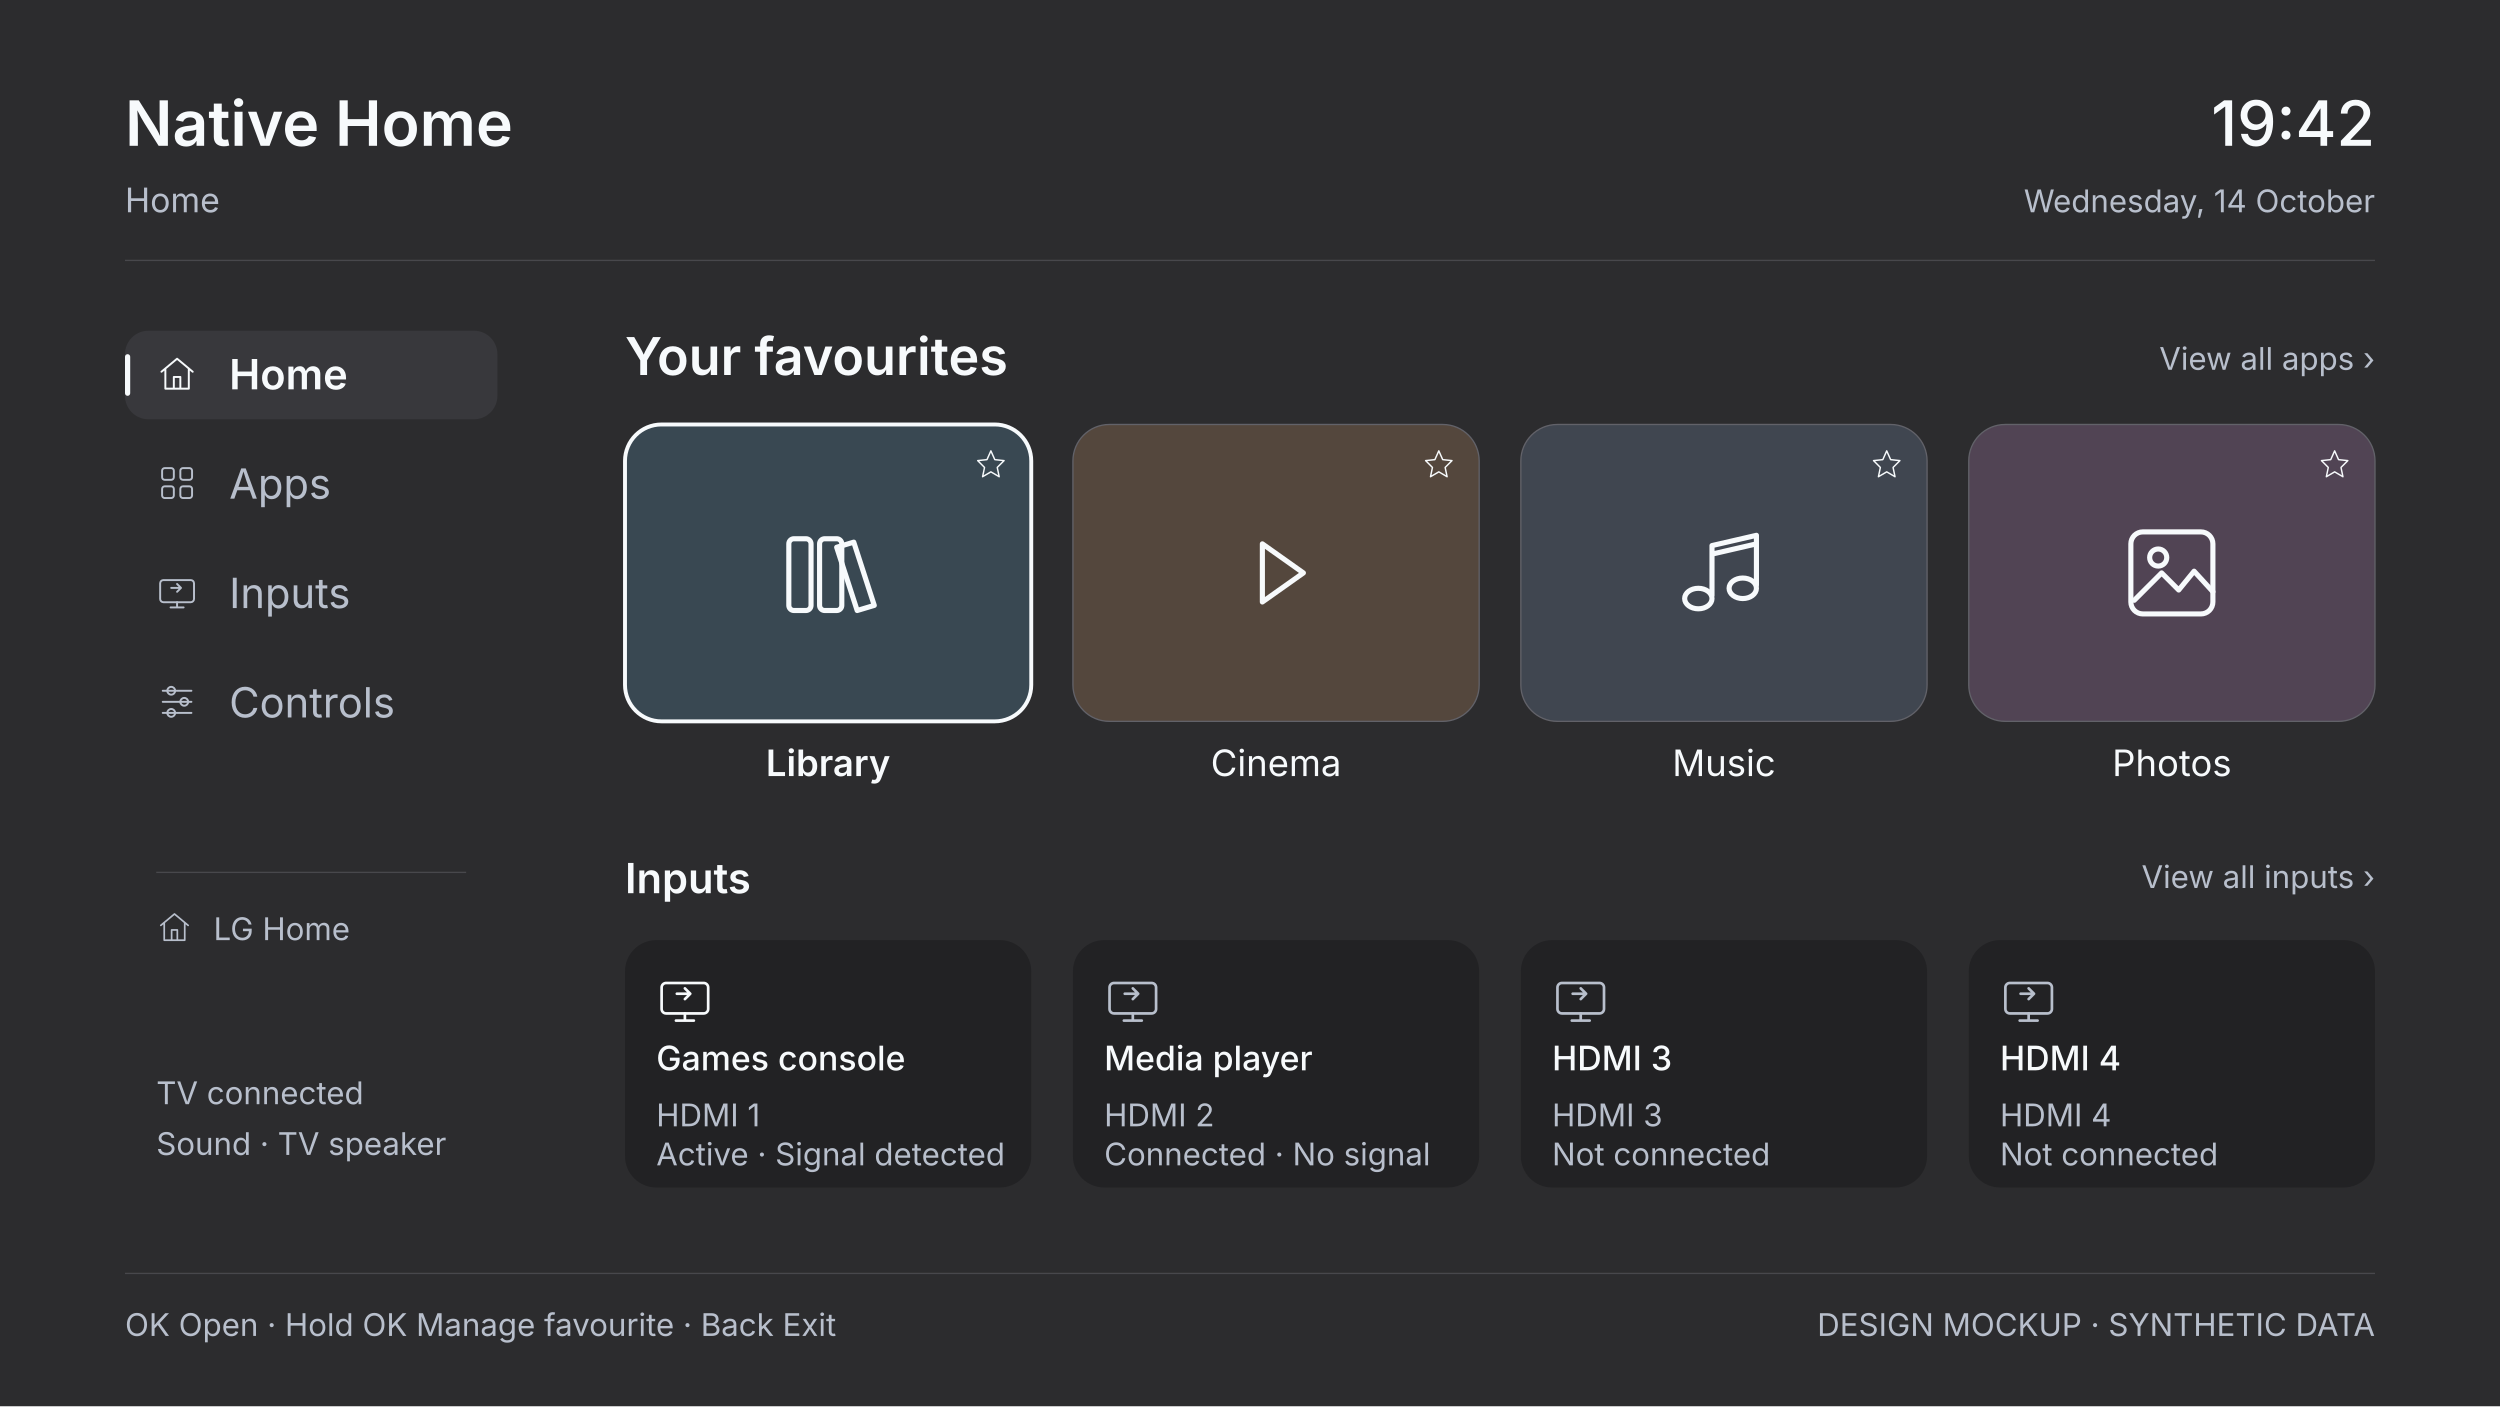
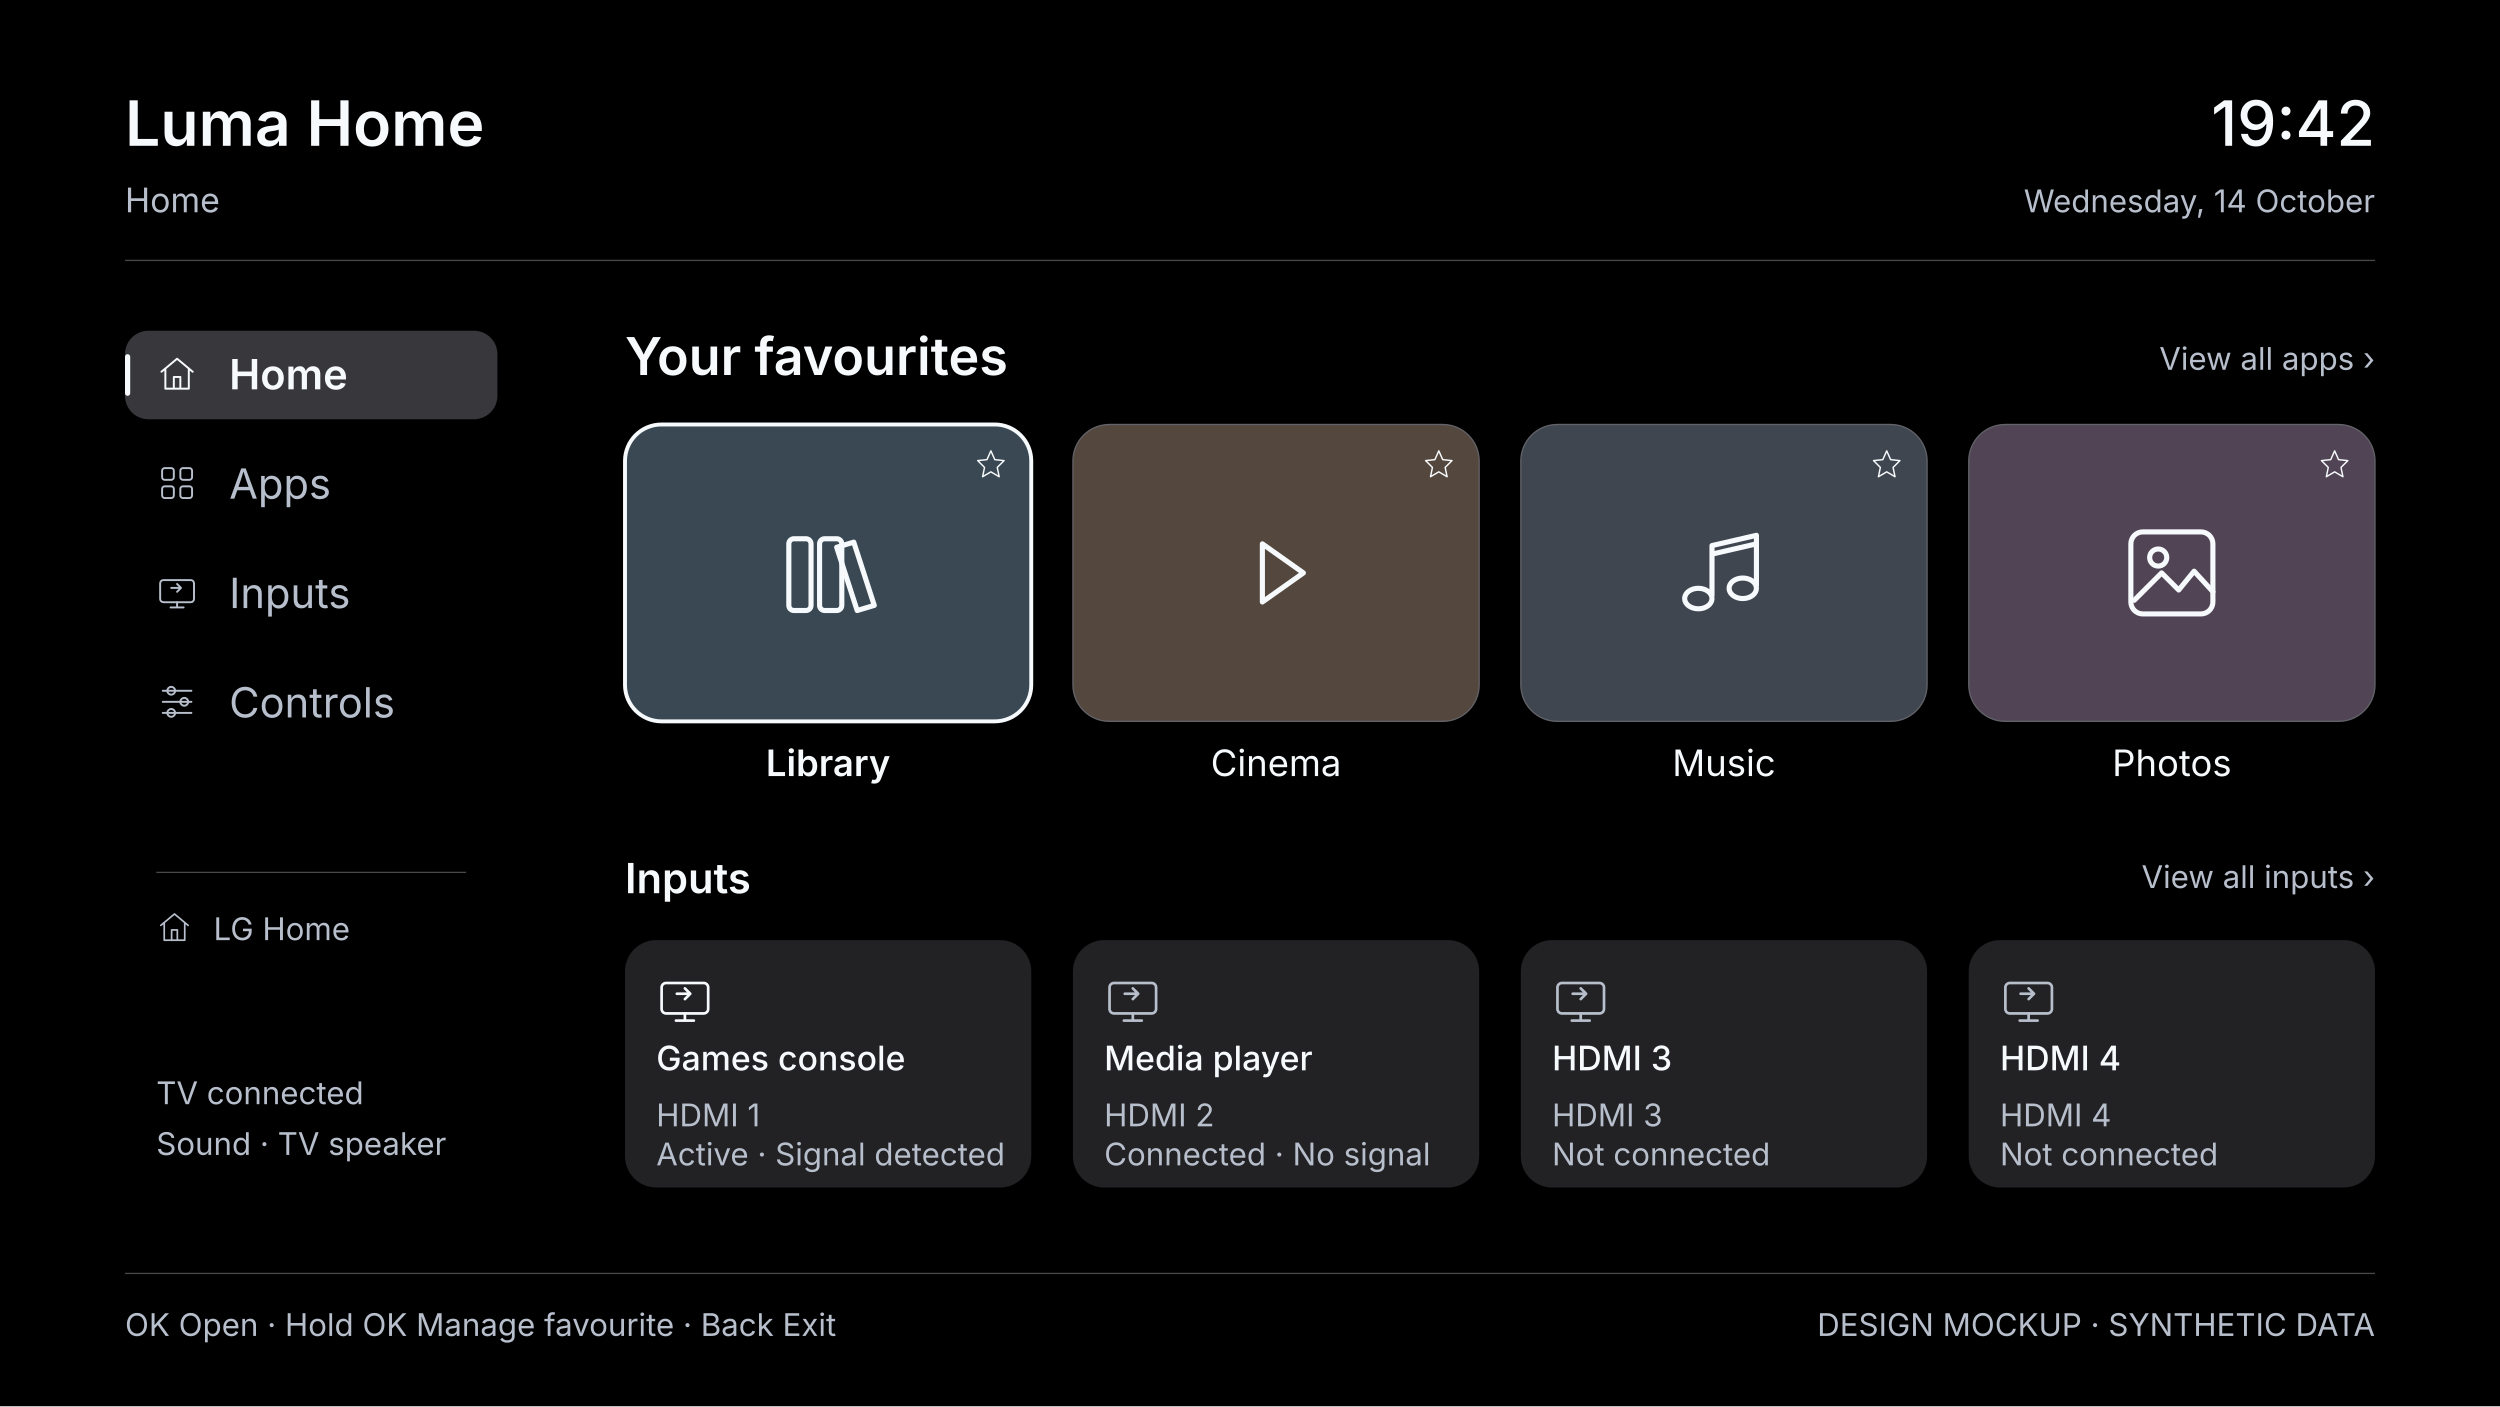
<svg xmlns="http://www.w3.org/2000/svg" width="1920" height="1080" viewBox="0 0 1920 1080">
-   <rect width="1920" height="1080" fill="#2c2c2e" />
-   <text x="96" y="112" font-family="Inter,sans-serif" font-size="48" font-weight="600" fill="#f7fafc" text-anchor="start">Native Home</text>
+   <rect width="1920" height="1080" fill="#000000" />
+   <text x="96" y="112" font-family="Inter,sans-serif" font-size="48" font-weight="600" fill="#f7fafc" text-anchor="start">Luma Home</text>
  <text x="96" y="163" font-family="Inter,sans-serif" font-size="26" font-weight="400" fill="#b8bfcc" text-anchor="start">Home</text>
  <text x="1824" y="112" font-family="Inter,sans-serif" font-size="48" font-weight="500" fill="#f7fafc" text-anchor="end">19:42</text>
  <text x="1824" y="163" font-family="Inter,sans-serif" font-size="24" font-weight="400" fill="#b8bfcc" text-anchor="end">Wednesday, 14 October</text>
  <path d="M96 200 L1824 200" stroke="#48484c" stroke-width="1" fill="none" />
  <rect x="96" y="254" width="286" height="68" rx="18" fill="#38383c" />
  <rect x="96" y="272" width="4" height="32" rx="2" fill="#f7fafc" />
  <g transform="translate(120,271) scale(0.5)" fill="none" stroke="#f7fafc" stroke-width="3" stroke-linecap="round" stroke-linejoin="round">
    <path d="M8 29L32 9L56 29M14 25V55H50V25M27 55V37H37V55" />
  </g>
  <text x="176" y="299" font-family="Inter,sans-serif" font-size="32" font-weight="600" fill="#f7fafc" text-anchor="start">Home</text>
  <g transform="translate(120,355) scale(0.5)" fill="none" stroke="#b8bfcc" stroke-width="3" stroke-linecap="round" stroke-linejoin="round">
    <rect x="9" y="9" width="18" height="18" rx="4" />
    <rect x="37" y="9" width="18" height="18" rx="4" />
    <rect x="9" y="37" width="18" height="18" rx="4" />
    <rect x="37" y="37" width="18" height="18" rx="4" />
  </g>
  <text x="176" y="383" font-family="Inter,sans-serif" font-size="32" font-weight="400" fill="#b8bfcc" text-anchor="start">Apps</text>
  <g transform="translate(120,439) scale(0.5)" fill="none" stroke="#b8bfcc" stroke-width="3" stroke-linecap="round" stroke-linejoin="round">
    <rect x="6" y="13" width="52" height="34" rx="5" />
    <path d="M22 55H42M32 47V55M23 25L38 25M32 19L38 25L32 31" />
  </g>
  <text x="176" y="467" font-family="Inter,sans-serif" font-size="32" font-weight="400" fill="#b8bfcc" text-anchor="start">Inputs</text>
  <g transform="translate(120,523) scale(0.5)" fill="none" stroke="#b8bfcc" stroke-width="3" stroke-linecap="round" stroke-linejoin="round">
    <path d="M10 15H54M10 32H54M10 49H54" />
    <circle cx="23" cy="15" r="6" />
    <circle cx="43" cy="32" r="6" />
    <circle cx="23" cy="49" r="6" />
  </g>
  <text x="176" y="551" font-family="Inter,sans-serif" font-size="32" font-weight="400" fill="#b8bfcc" text-anchor="start">Controls</text>
  <path d="M120 670 L358 670" stroke="#48484c" stroke-width="1" fill="none" />
  <g transform="translate(120,698) scale(0.4375)" fill="none" stroke="#b8bfcc" stroke-width="3" stroke-linecap="round" stroke-linejoin="round">
    <path d="M8 29L32 9L56 29M14 25V55H50V25M27 55V37H37V55" />
  </g>
  <text x="164" y="722" font-family="Inter,sans-serif" font-size="24" font-weight="400" fill="#b8bfcc" text-anchor="start">LG Home</text>
  <text x="120" y="848" font-family="Inter,sans-serif" font-size="24" font-weight="400" fill="#b8bfcc" text-anchor="start">TV connected</text>
  <text x="120" y="887" font-family="Inter,sans-serif" font-size="24" font-weight="400" fill="#b8bfcc" text-anchor="start">Sound · TV speaker</text>
  <text x="480" y="288" font-family="Inter,sans-serif" font-size="40" font-weight="600" fill="#f7fafc" text-anchor="start">Your favourites</text>
  <text x="1824" y="284" font-family="Inter,sans-serif" font-size="24" font-weight="400" fill="#b8bfcc" text-anchor="end">View all apps  ›</text>
  <rect x="480" y="326" width="312" height="228" rx="28" fill="#394852" stroke="#f7fafc" stroke-width="3" />
  <g transform="translate(594.0,398.0) scale(1.3125)" fill="none" stroke="#f7fafc" stroke-width="3" stroke-linecap="round" stroke-linejoin="round">
    <rect x="9" y="12" width="13" height="42" rx="3" />
    <rect x="27" y="12" width="13" height="42" rx="3" />
    <path d="M47 14L59 51L49 54L37 17Z" />
  </g>
  <g transform="translate(749,344) scale(0.375)" fill="none" stroke="#f7fafc" stroke-width="3" stroke-linecap="round" stroke-linejoin="round">
    <path d="M32 6L40 24L59 26L45 40L49 59L32 49L15 59L19 40L5 26L24 24Z" />
  </g>
  <text x="636.0" y="596" font-family="Inter,sans-serif" font-size="28" font-weight="600" fill="#f7fafc" text-anchor="middle">Library</text>
  <rect x="824" y="326" width="312" height="228" rx="28" fill="#54473d" stroke="#626269" stroke-width="1" />
  <g transform="translate(938.0,398.0) scale(1.3125)" fill="none" stroke="#f7fafc" stroke-width="3" stroke-linecap="round" stroke-linejoin="round">
    <path d="M24 15L48 32L24 49Z" />
  </g>
  <g transform="translate(1093,344) scale(0.375)" fill="none" stroke="#f7fafc" stroke-width="3" stroke-linecap="round" stroke-linejoin="round">
    <path d="M32 6L40 24L59 26L45 40L49 59L32 49L15 59L19 40L5 26L24 24Z" />
  </g>
  <text x="980.0" y="596" font-family="Inter,sans-serif" font-size="28" font-weight="400" fill="#f7fafc" text-anchor="middle">Cinema</text>
  <rect x="1168" y="326" width="312" height="228" rx="28" fill="#404650" stroke="#626269" stroke-width="1" />
  <g transform="translate(1282.0,398.0) scale(1.3125)" fill="none" stroke="#f7fafc" stroke-width="3" stroke-linecap="round" stroke-linejoin="round">
    <path d="M25 45V16L51 10V39M25 21L51 15" />
    <ellipse cx="17" cy="47" rx="8" ry="6" />
    <ellipse cx="43" cy="41" rx="8" ry="6" />
  </g>
  <g transform="translate(1437,344) scale(0.375)" fill="none" stroke="#f7fafc" stroke-width="3" stroke-linecap="round" stroke-linejoin="round">
    <path d="M32 6L40 24L59 26L45 40L49 59L32 49L15 59L19 40L5 26L24 24Z" />
  </g>
  <text x="1324.0" y="596" font-family="Inter,sans-serif" font-size="28" font-weight="400" fill="#f7fafc" text-anchor="middle">Music</text>
  <rect x="1512" y="326" width="312" height="228" rx="28" fill="#514454" stroke="#626269" stroke-width="1" />
  <g transform="translate(1626.0,398.0) scale(1.3125)" fill="none" stroke="#f7fafc" stroke-width="3" stroke-linecap="round" stroke-linejoin="round">
    <rect x="8" y="8" width="48" height="48" rx="7" />
    <circle cx="24" cy="23" r="5" />
    <path d="M10 48L26 32L36 42L45 31L56 43" />
  </g>
  <g transform="translate(1781,344) scale(0.375)" fill="none" stroke="#f7fafc" stroke-width="3" stroke-linecap="round" stroke-linejoin="round">
    <path d="M32 6L40 24L59 26L45 40L49 59L32 49L15 59L19 40L5 26L24 24Z" />
  </g>
  <text x="1668.0" y="596" font-family="Inter,sans-serif" font-size="28" font-weight="400" fill="#f7fafc" text-anchor="middle">Photos</text>
  <text x="480" y="686" font-family="Inter,sans-serif" font-size="32" font-weight="600" fill="#f7fafc" text-anchor="start">Inputs</text>
  <text x="1824" y="682" font-family="Inter,sans-serif" font-size="24" font-weight="400" fill="#b8bfcc" text-anchor="end">View all inputs  ›</text>
  <rect x="480" y="722" width="312" height="190" rx="24" fill="#222224" />
  <g transform="translate(504,746) scale(0.6875)" fill="none" stroke="#f7fafc" stroke-width="3" stroke-linecap="round" stroke-linejoin="round">
    <rect x="6" y="13" width="52" height="34" rx="5" />
    <path d="M22 55H42M32 47V55M23 25L38 25M32 19L38 25L32 31" />
  </g>
  <text x="504" y="822" font-family="Inter,sans-serif" font-size="26" font-weight="500" fill="#f7fafc" text-anchor="start">Games console</text>
  <text x="504" y="865" font-family="Inter,sans-serif" font-size="24" font-weight="400" fill="#b8bfcc" text-anchor="start">HDMI 1</text>
  <text x="504" y="895" font-family="Inter,sans-serif" font-size="24" font-weight="400" fill="#b8bfcc" text-anchor="start">Active · Signal detected</text>
  <rect x="824" y="722" width="312" height="190" rx="24" fill="#222224" />
  <g transform="translate(848,746) scale(0.6875)" fill="none" stroke="#b8bfcc" stroke-width="3" stroke-linecap="round" stroke-linejoin="round">
    <rect x="6" y="13" width="52" height="34" rx="5" />
    <path d="M22 55H42M32 47V55M23 25L38 25M32 19L38 25L32 31" />
  </g>
  <text x="848" y="822" font-family="Inter,sans-serif" font-size="26" font-weight="500" fill="#f7fafc" text-anchor="start">Media player</text>
  <text x="848" y="865" font-family="Inter,sans-serif" font-size="24" font-weight="400" fill="#b8bfcc" text-anchor="start">HDMI 2</text>
  <text x="848" y="895" font-family="Inter,sans-serif" font-size="24" font-weight="400" fill="#b8bfcc" text-anchor="start">Connected · No signal</text>
  <rect x="1168" y="722" width="312" height="190" rx="24" fill="#222224" />
  <g transform="translate(1192,746) scale(0.6875)" fill="none" stroke="#b8bfcc" stroke-width="3" stroke-linecap="round" stroke-linejoin="round">
    <rect x="6" y="13" width="52" height="34" rx="5" />
    <path d="M22 55H42M32 47V55M23 25L38 25M32 19L38 25L32 31" />
  </g>
  <text x="1192" y="822" font-family="Inter,sans-serif" font-size="26" font-weight="500" fill="#f7fafc" text-anchor="start">HDMI 3</text>
  <text x="1192" y="865" font-family="Inter,sans-serif" font-size="24" font-weight="400" fill="#b8bfcc" text-anchor="start">HDMI 3</text>
  <text x="1192" y="895" font-family="Inter,sans-serif" font-size="24" font-weight="400" fill="#b8bfcc" text-anchor="start">Not connected</text>
  <rect x="1512" y="722" width="312" height="190" rx="24" fill="#222224" />
  <g transform="translate(1536,746) scale(0.6875)" fill="none" stroke="#b8bfcc" stroke-width="3" stroke-linecap="round" stroke-linejoin="round">
    <rect x="6" y="13" width="52" height="34" rx="5" />
    <path d="M22 55H42M32 47V55M23 25L38 25M32 19L38 25L32 31" />
  </g>
  <text x="1536" y="822" font-family="Inter,sans-serif" font-size="26" font-weight="500" fill="#f7fafc" text-anchor="start">HDMI 4</text>
  <text x="1536" y="865" font-family="Inter,sans-serif" font-size="24" font-weight="400" fill="#b8bfcc" text-anchor="start">HDMI 4</text>
  <text x="1536" y="895" font-family="Inter,sans-serif" font-size="24" font-weight="400" fill="#b8bfcc" text-anchor="start">Not connected</text>
  <path d="M96 978 L1824 978" stroke="#48484c" stroke-width="1" fill="none" />
  <text x="96" y="1026" font-family="Inter,sans-serif" font-size="24" font-weight="400" fill="#b8bfcc" text-anchor="start">OK  Open   ·   Hold OK  Manage favourite   ·   Back  Exit</text>
  <text x="1824" y="1026" font-family="Inter,sans-serif" font-size="24" font-weight="400" fill="#b8bfcc" text-anchor="end">DESIGN MOCKUP · SYNTHETIC DATA</text>
</svg>
